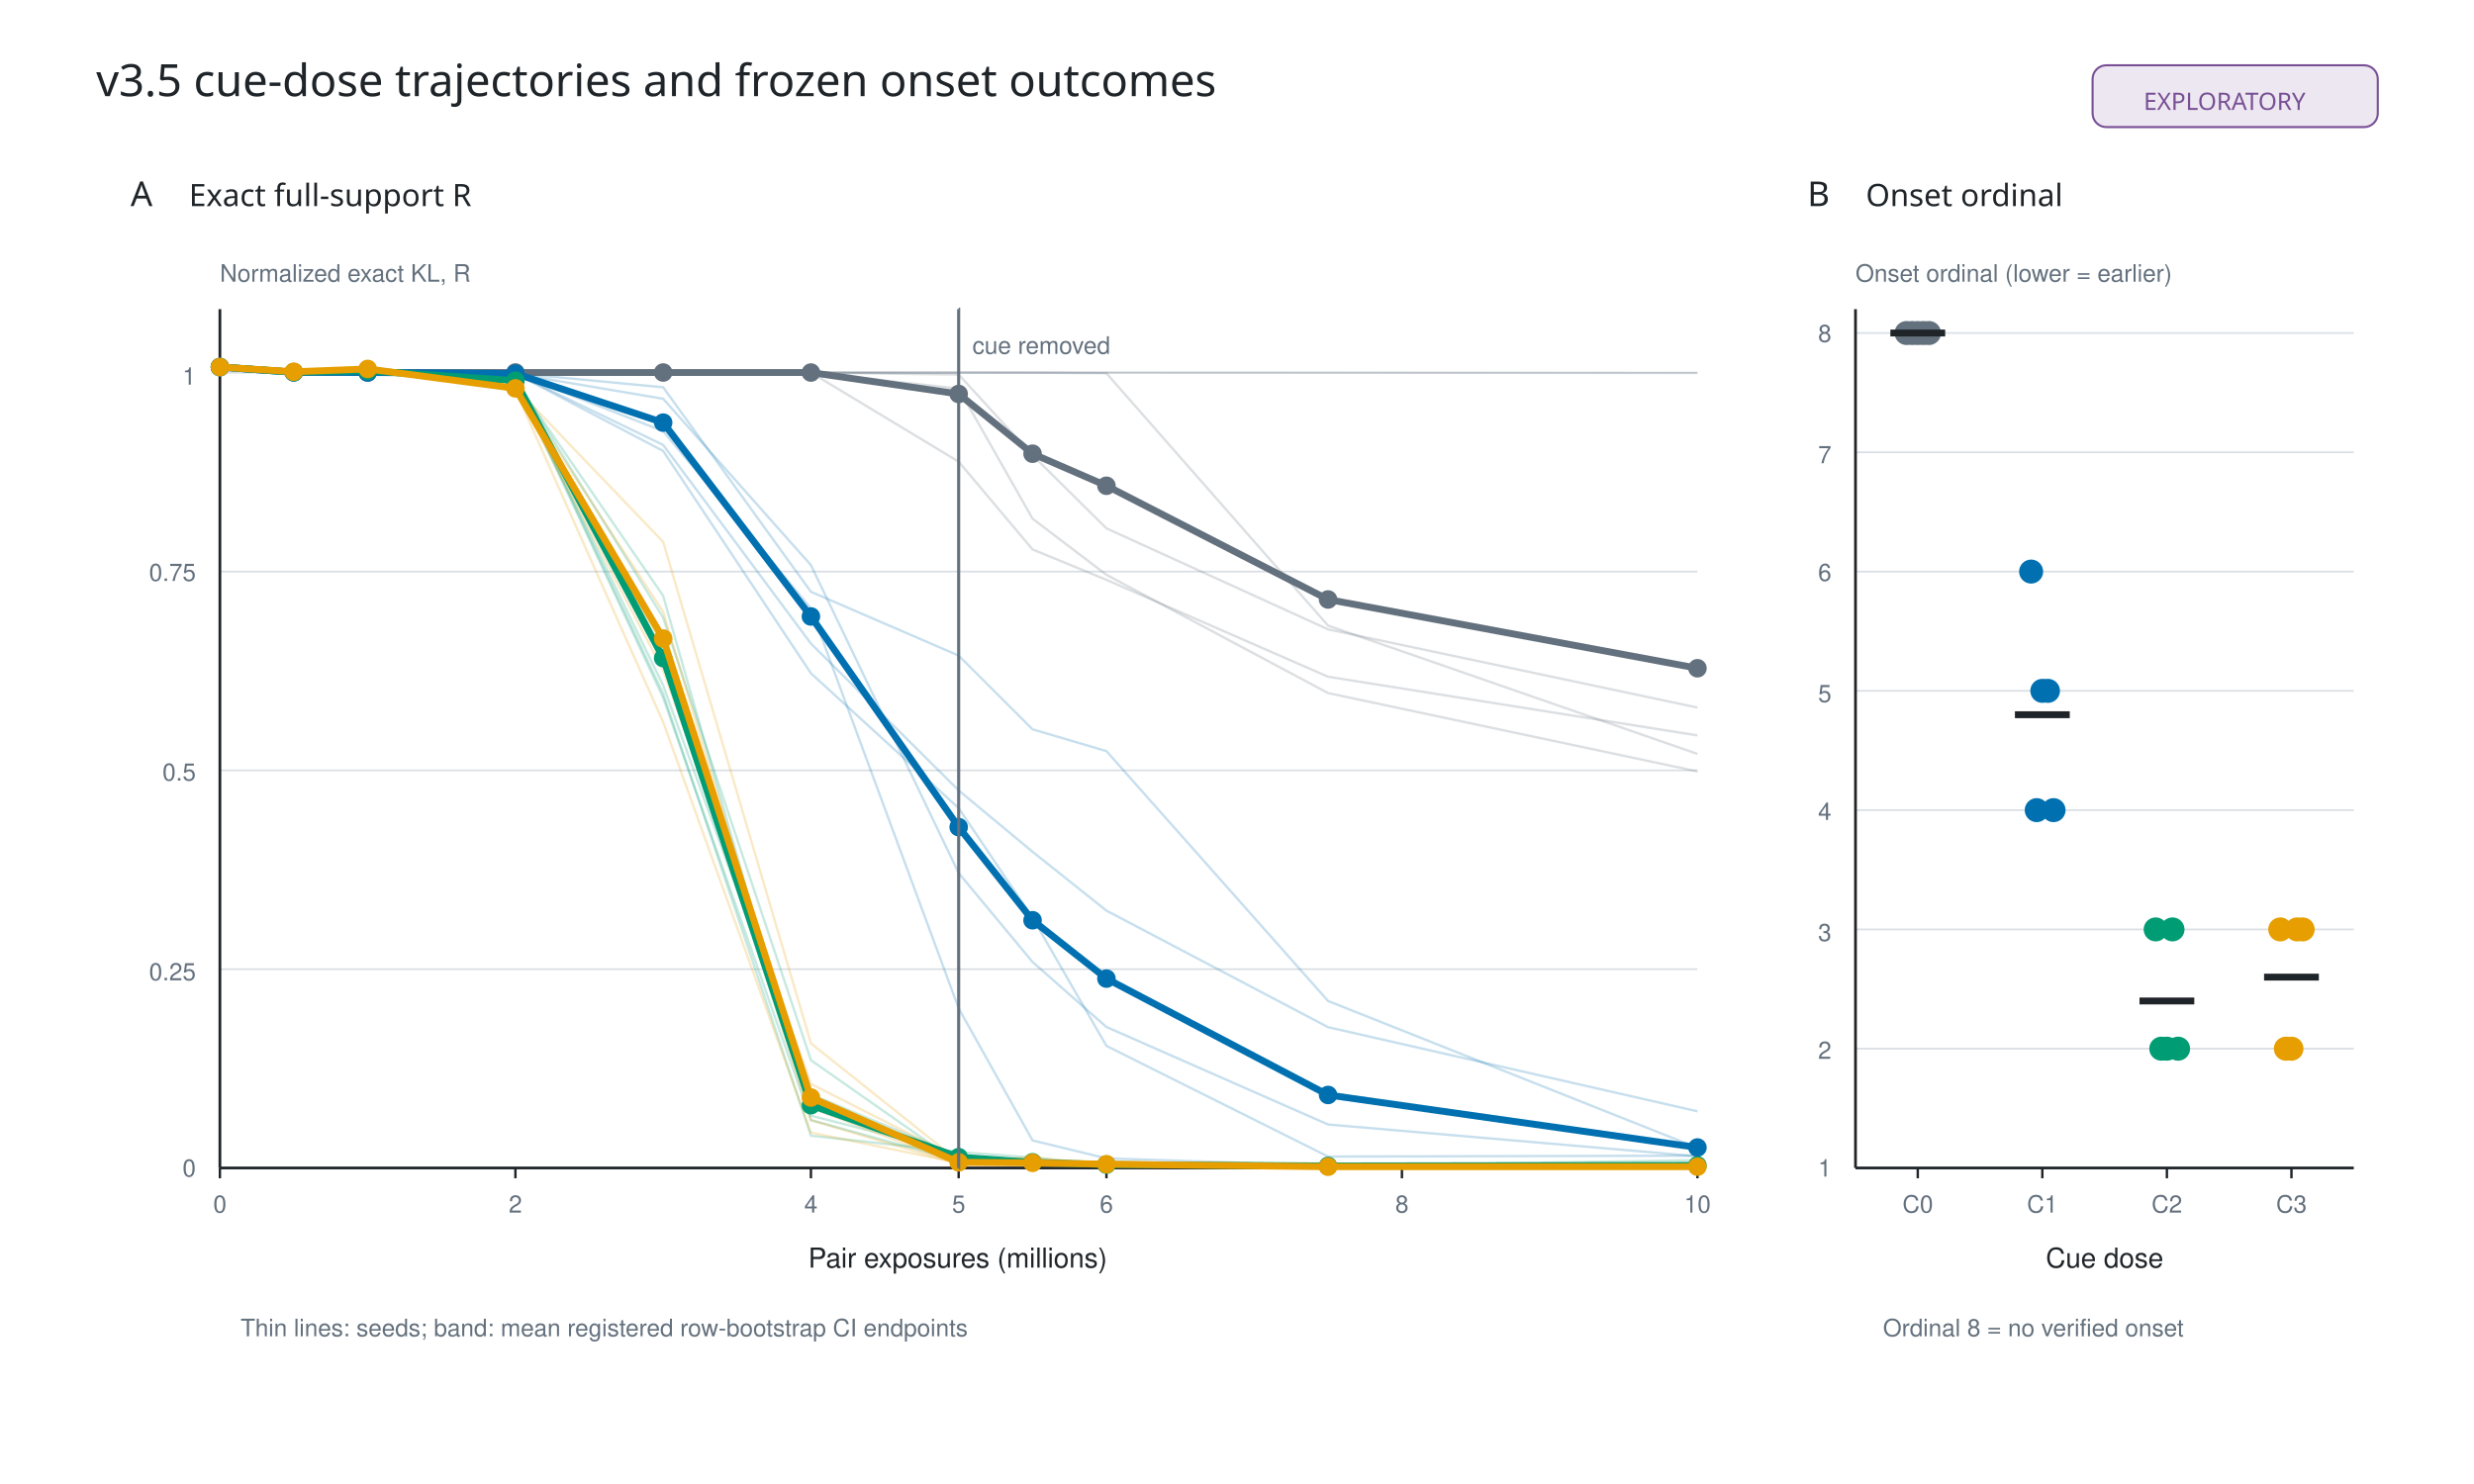
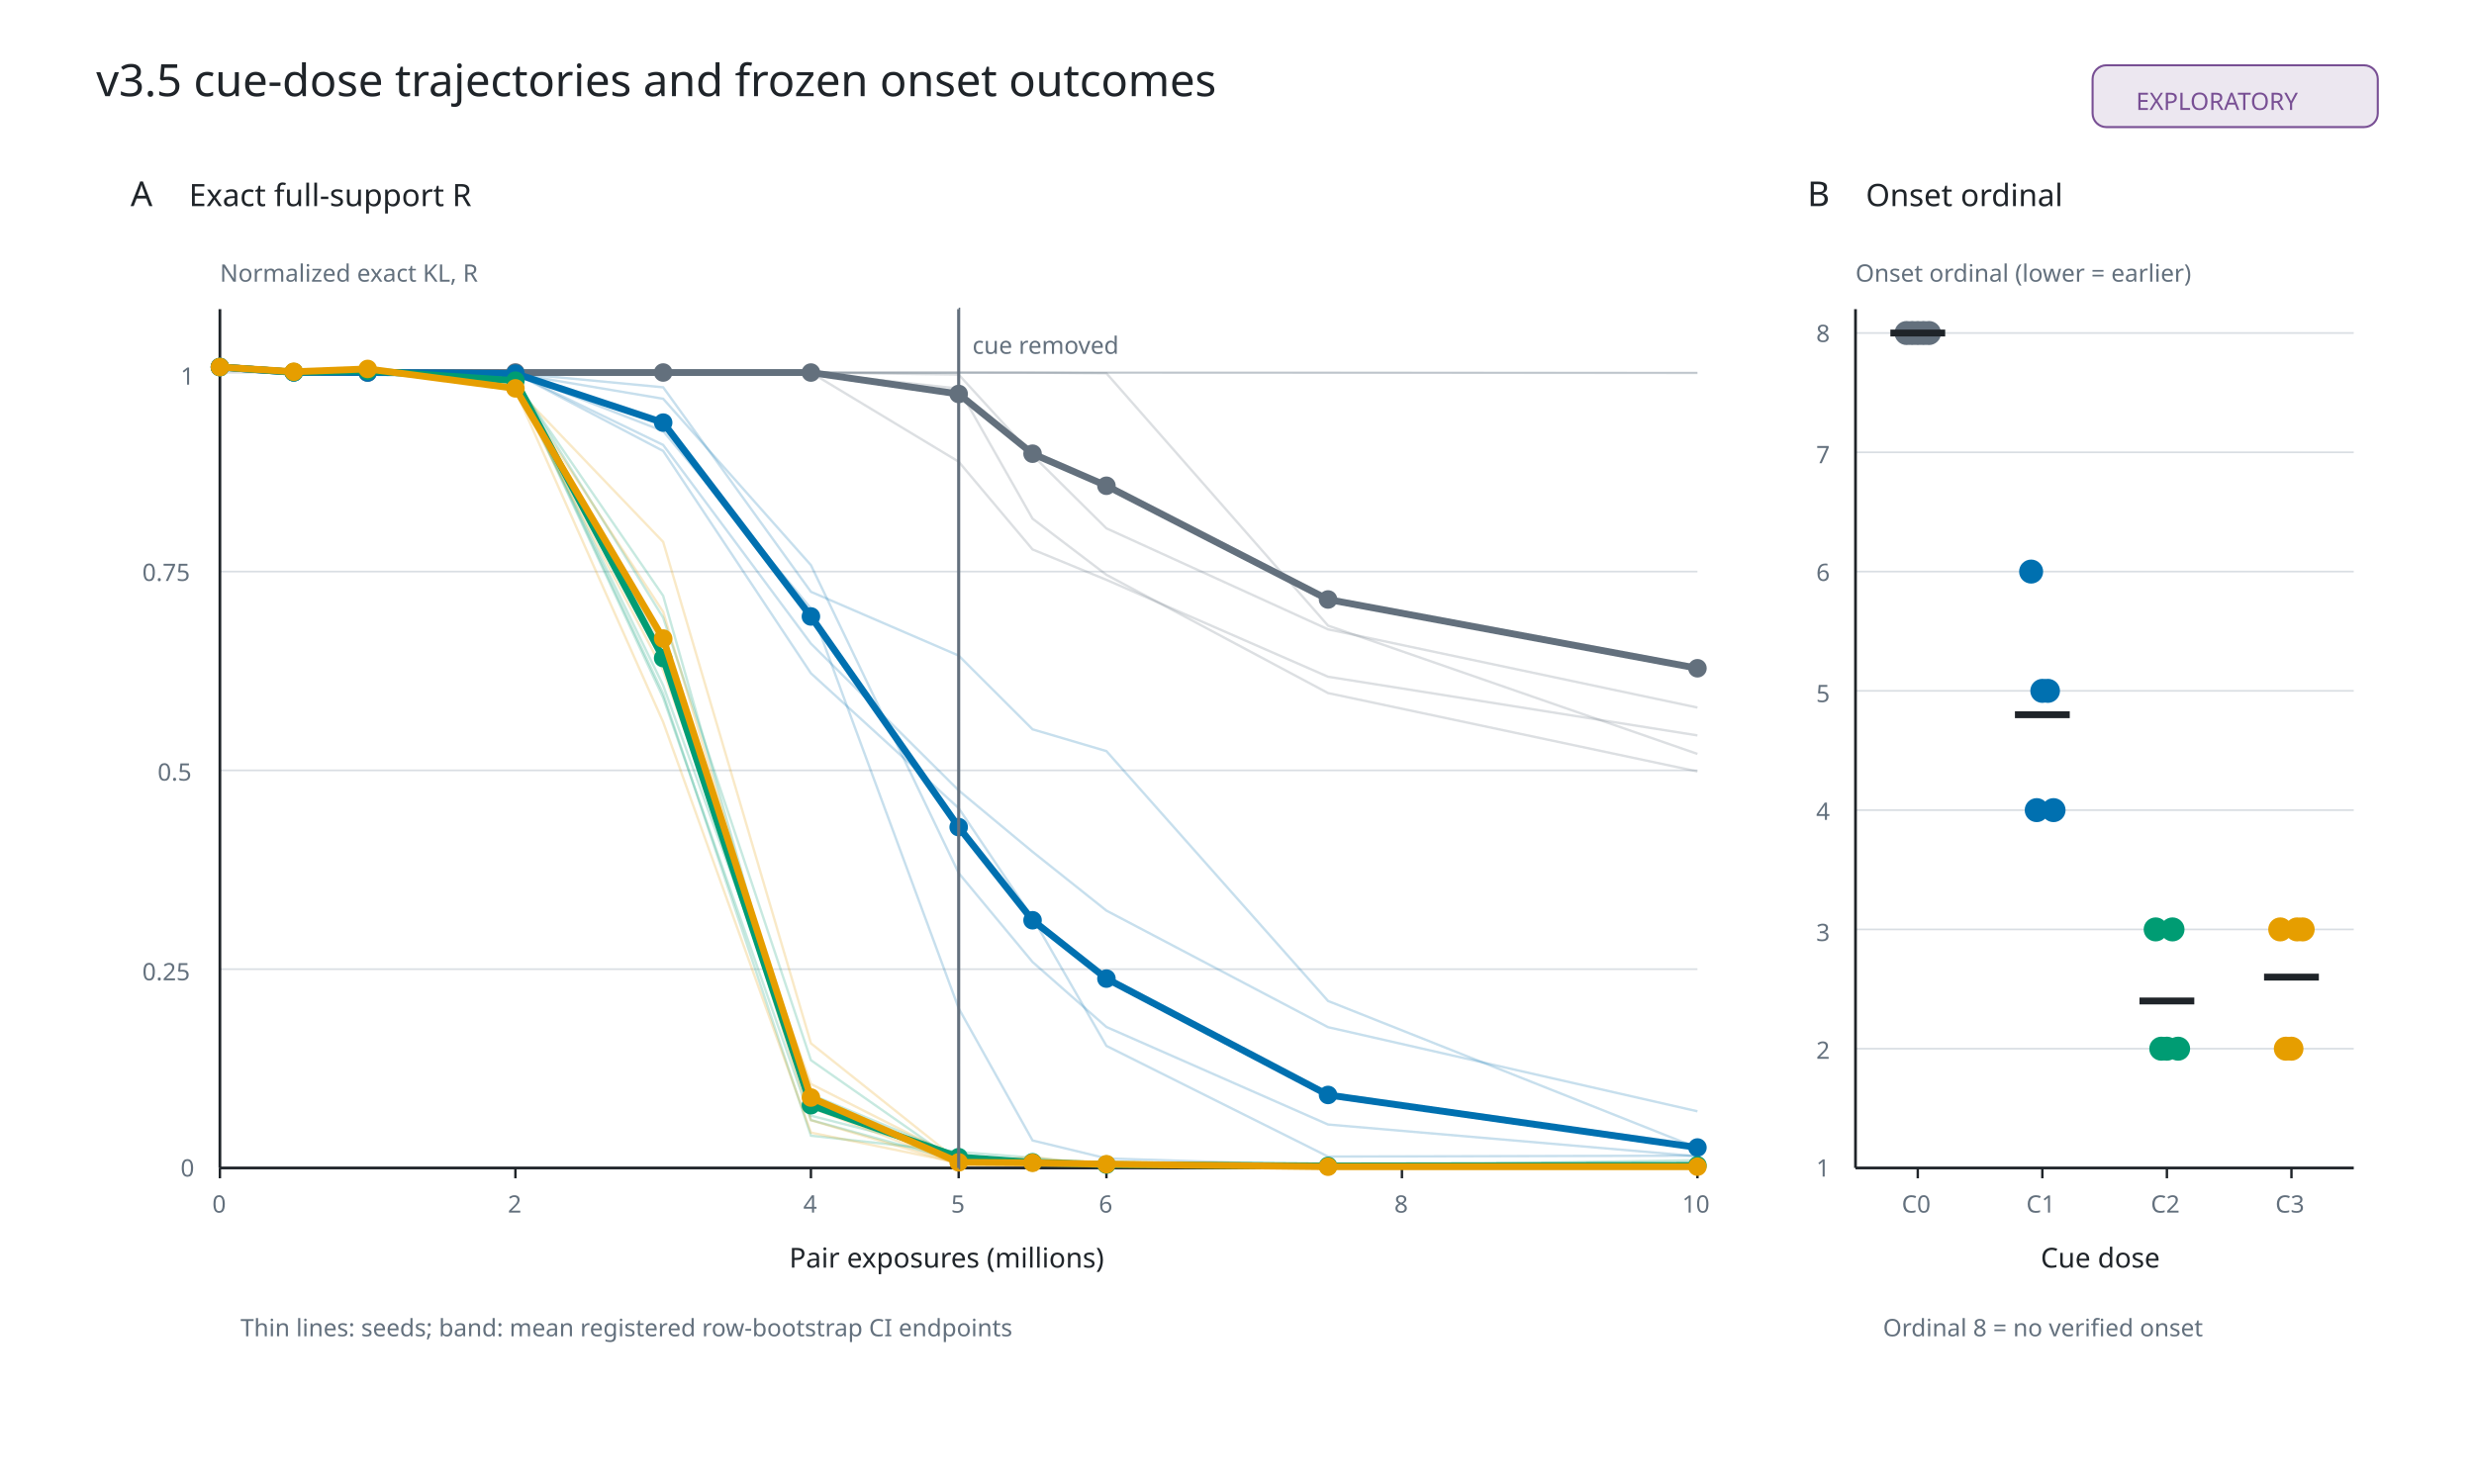
<svg xmlns="http://www.w3.org/2000/svg" width="720" height="432" preserveAspectRatio="xMinYMin meet" viewBox="0 0 720 432" version="1.0" fill-rule="evenodd">
  <clipPath id="clip">
    <rect x="0" y="0" width="720" height="432" />
  </clipPath>
  <g id="group" transform="scale(1,-1) translate(0,-432)" style="clip-path: url(#clip)">
    <g transform="">
-       <text x="28" y="404" style="font-family: Helvetica-Bold; font-size: 13px;fill: rgb(12%,14%,16%); stroke:none;" transform="translate(0,808) scale(1,-1)">v3.5 cue-dose trajectories and frozen onset outcomes</text>
+       <text x="28" y="404" style="font-family: KeplerVera-Bold; font-size: 13px;fill: rgb(12%,14%,16%); stroke:none;" transform="translate(0,808) scale(1,-1)">v3.5 cue-dose trajectories and frozen onset outcomes</text>
      <rect x="609" y="395" width="83" height="18" rx="4" ry="4" style="stroke: rgb(47%,31%,58%); stroke-linecap: butt; stroke-width: 0.6; fill: rgb(47%,31%,58%); fill-rule: evenodd; fill-opacity: 0.14;" />
-       <text x="623.858" y="400" style="font-family: Helvetica-Bold; font-size: 7px;fill: rgb(47%,31%,58%); stroke:none;" transform="translate(0,800) scale(1,-1)">EXPLORATORY</text>
-       <text x="38" y="372" style="font-family: Helvetica-Bold; font-size: 10px;fill: rgb(12%,14%,16%); stroke:none;" transform="translate(0,744) scale(1,-1)">A</text>
-       <text x="55" y="372" style="font-family: Helvetica-Bold; font-size: 9px;fill: rgb(12%,14%,16%); stroke:none;" transform="translate(0,744) scale(1,-1)">Exact full-support R</text>
+       <text x="621.644" y="400" style="font-family: KeplerVera-Bold; font-size: 7px;fill: rgb(47%,31%,58%); stroke:none;" transform="translate(0,800) scale(1,-1)">EXPLORATORY</text>
+       <text x="38" y="372" style="font-family: KeplerVera-Bold; font-size: 10px;fill: rgb(12%,14%,16%); stroke:none;" transform="translate(0,744) scale(1,-1)">A</text>
+       <text x="55" y="372" style="font-family: KeplerVera-Bold; font-size: 9px;fill: rgb(12%,14%,16%); stroke:none;" transform="translate(0,744) scale(1,-1)">Exact full-support R</text>
      <path d="M 64,92 L 494,92 Z" style="stroke: rgb(85%,87%,89%); stroke-linecap: butt; stroke-width: 0.5;" />
-       <text x="53.108" y="89.5" style="font-family: Helvetica; font-size: 7px;fill: rgb(39%,44%,49%); stroke:none;" transform="translate(0,179) scale(1,-1)">0</text>
+       <text x="52.546" y="89.5" style="font-family: KeplerVera; font-size: 7px;fill: rgb(39%,44%,49%); stroke:none;" transform="translate(0,179) scale(1,-1)">0</text>
      <path d="M 64,149.87 L 494,149.87 Z" style="stroke: rgb(85%,87%,89%); stroke-linecap: butt; stroke-width: 0.5;" />
-       <text x="43.378" y="147.37" style="font-family: Helvetica; font-size: 7px;fill: rgb(39%,44%,49%); stroke:none;" transform="translate(0,294) scale(1,-1)">0.25</text>
+       <text x="41.414" y="147.37" style="font-family: KeplerVera; font-size: 7px;fill: rgb(39%,44%,49%); stroke:none;" transform="translate(0,294) scale(1,-1)">0.25</text>
      <path d="M 64,207.741 L 494,207.741 Z" style="stroke: rgb(85%,87%,89%); stroke-linecap: butt; stroke-width: 0.5;" />
-       <text x="47.27" y="205.241" style="font-family: Helvetica; font-size: 7px;fill: rgb(39%,44%,49%); stroke:none;" transform="translate(0,410) scale(1,-1)">0.5</text>
+       <text x="45.868" y="205.241" style="font-family: KeplerVera; font-size: 7px;fill: rgb(39%,44%,49%); stroke:none;" transform="translate(0,410) scale(1,-1)">0.5</text>
      <path d="M 64,265.611 L 494,265.611 Z" style="stroke: rgb(85%,87%,89%); stroke-linecap: butt; stroke-width: 0.5;" />
-       <text x="43.378" y="263.111" style="font-family: Helvetica; font-size: 7px;fill: rgb(39%,44%,49%); stroke:none;" transform="translate(0,526) scale(1,-1)">0.75</text>
+       <text x="41.414" y="263.111" style="font-family: KeplerVera; font-size: 7px;fill: rgb(39%,44%,49%); stroke:none;" transform="translate(0,526) scale(1,-1)">0.75</text>
      <path d="M 64,323.481 L 494,323.481 Z" style="stroke: rgb(85%,87%,89%); stroke-linecap: butt; stroke-width: 0.5;" />
-       <text x="53.108" y="320.981" style="font-family: Helvetica; font-size: 7px;fill: rgb(39%,44%,49%); stroke:none;" transform="translate(0,641) scale(1,-1)">1</text>
+       <text x="52.546" y="320.981" style="font-family: KeplerVera; font-size: 7px;fill: rgb(39%,44%,49%); stroke:none;" transform="translate(0,641) scale(1,-1)">1</text>
      <path d="M 64,92 L 64,89 Z" style="stroke: rgb(12%,14%,16%); stroke-linecap: butt; stroke-width: 0.7;" />
-       <text x="62.054" y="79" style="font-family: Helvetica; font-size: 7px;fill: rgb(39%,44%,49%); stroke:none;" transform="translate(0,158) scale(1,-1)">0</text>
+       <text x="61.773" y="79" style="font-family: KeplerVera; font-size: 7px;fill: rgb(39%,44%,49%); stroke:none;" transform="translate(0,158) scale(1,-1)">0</text>
      <path d="M 150,92 L 150,89 Z" style="stroke: rgb(12%,14%,16%); stroke-linecap: butt; stroke-width: 0.7;" />
-       <text x="148.054" y="79" style="font-family: Helvetica; font-size: 7px;fill: rgb(39%,44%,49%); stroke:none;" transform="translate(0,158) scale(1,-1)">2</text>
+       <text x="147.773" y="79" style="font-family: KeplerVera; font-size: 7px;fill: rgb(39%,44%,49%); stroke:none;" transform="translate(0,158) scale(1,-1)">2</text>
      <path d="M 236,92 L 236,89 Z" style="stroke: rgb(12%,14%,16%); stroke-linecap: butt; stroke-width: 0.7;" />
-       <text x="234.054" y="79" style="font-family: Helvetica; font-size: 7px;fill: rgb(39%,44%,49%); stroke:none;" transform="translate(0,158) scale(1,-1)">4</text>
+       <text x="233.773" y="79" style="font-family: KeplerVera; font-size: 7px;fill: rgb(39%,44%,49%); stroke:none;" transform="translate(0,158) scale(1,-1)">4</text>
      <path d="M 279,92 L 279,89 Z" style="stroke: rgb(12%,14%,16%); stroke-linecap: butt; stroke-width: 0.7;" />
-       <text x="277.054" y="79" style="font-family: Helvetica; font-size: 7px;fill: rgb(39%,44%,49%); stroke:none;" transform="translate(0,158) scale(1,-1)">5</text>
+       <text x="276.773" y="79" style="font-family: KeplerVera; font-size: 7px;fill: rgb(39%,44%,49%); stroke:none;" transform="translate(0,158) scale(1,-1)">5</text>
      <path d="M 322,92 L 322,89 Z" style="stroke: rgb(12%,14%,16%); stroke-linecap: butt; stroke-width: 0.7;" />
-       <text x="320.054" y="79" style="font-family: Helvetica; font-size: 7px;fill: rgb(39%,44%,49%); stroke:none;" transform="translate(0,158) scale(1,-1)">6</text>
+       <text x="319.773" y="79" style="font-family: KeplerVera; font-size: 7px;fill: rgb(39%,44%,49%); stroke:none;" transform="translate(0,158) scale(1,-1)">6</text>
      <path d="M 408,92 L 408,89 Z" style="stroke: rgb(12%,14%,16%); stroke-linecap: butt; stroke-width: 0.7;" />
-       <text x="406.054" y="79" style="font-family: Helvetica; font-size: 7px;fill: rgb(39%,44%,49%); stroke:none;" transform="translate(0,158) scale(1,-1)">8</text>
+       <text x="405.773" y="79" style="font-family: KeplerVera; font-size: 7px;fill: rgb(39%,44%,49%); stroke:none;" transform="translate(0,158) scale(1,-1)">8</text>
      <path d="M 494,92 L 494,89 Z" style="stroke: rgb(12%,14%,16%); stroke-linecap: butt; stroke-width: 0.7;" />
-       <text x="490.108" y="79" style="font-family: Helvetica; font-size: 7px;fill: rgb(39%,44%,49%); stroke:none;" transform="translate(0,158) scale(1,-1)">10</text>
+       <text x="489.546" y="79" style="font-family: KeplerVera; font-size: 7px;fill: rgb(39%,44%,49%); stroke:none;" transform="translate(0,158) scale(1,-1)">10</text>
      <path d="M 64,92 L 494,92 Z" style="stroke: rgb(12%,14%,16%); stroke-linecap: butt; stroke-width: 0.8;" />
      <path d="M 64,92 L 64,342 Z" style="stroke: rgb(12%,14%,16%); stroke-linecap: butt; stroke-width: 0.8;" />
-       <text x="235.216" y="63" style="font-family: Helvetica; font-size: 8px;fill: rgb(12%,14%,16%); stroke:none;" transform="translate(0,126) scale(1,-1)">Pair exposures (millions)</text>
-       <text x="64" y="350" style="font-family: Helvetica; font-size: 7px;fill: rgb(39%,44%,49%); stroke:none;" transform="translate(0,700) scale(1,-1)">Normalized exact KL, R</text>
+       <text x="229.686" y="63" style="font-family: KeplerVera; font-size: 8px;fill: rgb(12%,14%,16%); stroke:none;" transform="translate(0,126) scale(1,-1)">Pair exposures (millions)</text>
+       <text x="64" y="350" style="font-family: KeplerVera; font-size: 7px;fill: rgb(39%,44%,49%); stroke:none;" transform="translate(0,700) scale(1,-1)">Normalized exact KL, R</text>
      <path d="M 64 325.041 L 85.5 323.629 L 107 323.538 L 150 323.564 L 193 323.57 L 236 323.53 L 279 318.883 L 300.5 281.011 L 322 264.672 L 386.5 230.243 L 494 207.429 " style="stroke: rgb(39%,44%,49%); stroke-linecap: butt; stroke-width: 0.7; fill: none; fill-rule: evenodd; stroke-opacity: 0.22;" />
      <path d="M 64 325.072 L 85.5 323.606 L 107 323.556 L 150 323.566 L 193 323.548 L 236 323.555 L 279 322.958 L 300.5 299.481 L 322 278.194 L 386.5 248.791 L 494 226.023 " style="stroke: rgb(39%,44%,49%); stroke-linecap: butt; stroke-width: 0.7; fill: none; fill-rule: evenodd; stroke-opacity: 0.22;" />
      <path d="M 64 325.362 L 85.5 323.624 L 107 323.564 L 150 323.564 L 193 323.567 L 236 323.536 L 279 297.595 L 300.5 272.058 L 322 263.203 L 386.5 234.997 L 494 217.917 " style="stroke: rgb(39%,44%,49%); stroke-linecap: butt; stroke-width: 0.7; fill: none; fill-rule: evenodd; stroke-opacity: 0.22;" />
      <path d="M 64 325.179 L 85.5 323.622 L 107 323.554 L 150 323.563 L 193 323.561 L 236 323.564 L 279 323.56 L 300.5 323.542 L 322 323.561 L 386.5 323.529 L 494 323.43 " style="stroke: rgb(39%,44%,49%); stroke-linecap: butt; stroke-width: 0.7; fill: none; fill-rule: evenodd; stroke-opacity: 0.22;" />
      <path d="M 64 325.09 L 85.5 323.609 L 107 323.567 L 150 323.565 L 193 323.55 L 236 323.562 L 279 323.556 L 300.5 323.532 L 322 323.337 L 386.5 249.881 L 494 212.529 " style="stroke: rgb(39%,44%,49%); stroke-linecap: butt; stroke-width: 0.7; fill: none; fill-rule: evenodd; stroke-opacity: 0.22;" />
      <path d="M 64 325.041 L 85.5 323.623 L 107 323.579 L 150 323.333 L 193 319.253 L 236 259.729 L 279 241.153 L 300.5 219.691 L 322 213.343 L 386.5 140.609 L 494 97.856 " style="stroke: rgb(0%,44%,69%); stroke-linecap: butt; stroke-width: 0.7; fill: none; fill-rule: evenodd; stroke-opacity: 0.22;" />
      <path d="M 64 325.072 L 85.5 323.625 L 107 323.579 L 150 323.226 L 193 306.507 L 236 254.851 L 279 138.463 L 300.5 100.003 L 322 94.794 L 386.5 92.702 L 494 92.448 " style="stroke: rgb(0%,44%,69%); stroke-linecap: butt; stroke-width: 0.7; fill: none; fill-rule: evenodd; stroke-opacity: 0.22;" />
      <path d="M 64 325.362 L 85.5 323.633 L 107 323.559 L 150 323.247 L 193 302.472 L 236 244.649 L 279 201.909 L 300.5 184.042 L 322 166.915 L 386.5 132.983 L 494 108.493 " style="stroke: rgb(0%,44%,69%); stroke-linecap: butt; stroke-width: 0.7; fill: none; fill-rule: evenodd; stroke-opacity: 0.22;" />
      <path d="M 64 325.179 L 85.5 323.638 L 107 323.594 L 150 323.275 L 193 300.723 L 236 236.005 L 279 196.742 L 300.5 164.849 L 322 127.537 L 386.5 95.318 L 494 95.573 " style="stroke: rgb(0%,44%,69%); stroke-linecap: butt; stroke-width: 0.7; fill: none; fill-rule: evenodd; stroke-opacity: 0.22;" />
      <path d="M 64 325.09 L 85.5 323.625 L 107 323.554 L 150 323.178 L 193 315.913 L 236 267.488 L 279 177.848 L 300.5 151.958 L 322 133.039 L 386.5 104.65 L 494 95.399 " style="stroke: rgb(0%,44%,69%); stroke-linecap: butt; stroke-width: 0.7; fill: none; fill-rule: evenodd; stroke-opacity: 0.22;" />
      <path d="M 64 325.041 L 85.5 323.654 L 107 323.987 L 150 321.666 L 193 252.192 L 236 123.371 L 279 93.26 L 300.5 93.327 L 322 92.814 L 386.5 92.363 L 494 92.65 " style="stroke: rgb(0%,61%,45%); stroke-linecap: butt; stroke-width: 0.7; fill: none; fill-rule: evenodd; stroke-opacity: 0.22;" />
      <path d="M 64 325.072 L 85.5 323.644 L 107 324.147 L 150 321.179 L 193 230.068 L 236 101.395 L 279 96.658 L 300.5 94.997 L 322 92.891 L 386.5 92.413 L 494 92.267 " style="stroke: rgb(0%,61%,45%); stroke-linecap: butt; stroke-width: 0.7; fill: none; fill-rule: evenodd; stroke-opacity: 0.22;" />
      <path d="M 64 325.362 L 85.5 323.671 L 107 324.072 L 150 320.923 L 193 232.465 L 236 113.408 L 279 95.509 L 300.5 93.353 L 322 93.45 L 386.5 92.515 L 494 94.274 " style="stroke: rgb(0%,61%,45%); stroke-linecap: butt; stroke-width: 0.7; fill: none; fill-rule: evenodd; stroke-opacity: 0.22;" />
      <path d="M 64 325.179 L 85.5 323.677 L 107 324.095 L 150 321.143 L 193 258.545 L 236 107.223 L 279 96.249 L 300.5 92.65 L 322 92.487 L 386.5 93.172 L 494 92.282 " style="stroke: rgb(0%,61%,45%); stroke-linecap: butt; stroke-width: 0.7; fill: none; fill-rule: evenodd; stroke-opacity: 0.22;" />
      <path d="M 64 325.09 L 85.5 323.646 L 107 324.084 L 150 321.06 L 193 228.886 L 236 105.951 L 279 94.023 L 300.5 93.917 L 322 93.211 L 386.5 92.513 L 494 92.292 " style="stroke: rgb(0%,61%,45%); stroke-linecap: butt; stroke-width: 0.7; fill: none; fill-rule: evenodd; stroke-opacity: 0.22;" />
      <path d="M 64 325.041 L 85.5 323.786 L 107 324.654 L 150 319.638 L 193 253.89 L 236 109.574 L 279 93.001 L 300.5 93.352 L 322 92.766 L 386.5 92.343 L 494 92.469 " style="stroke: rgb(90%,62%,0%); stroke-linecap: butt; stroke-width: 0.7; fill: none; fill-rule: evenodd; stroke-opacity: 0.22;" />
      <path d="M 64 325.072 L 85.5 323.742 L 107 324.638 L 150 318.363 L 193 221.795 L 236 102.3 L 279 93.477 L 300.5 95.235 L 322 92.508 L 386.5 92.334 L 494 92.425 " style="stroke: rgb(90%,62%,0%); stroke-linecap: butt; stroke-width: 0.7; fill: none; fill-rule: evenodd; stroke-opacity: 0.22;" />
      <path d="M 64 325.362 L 85.5 323.862 L 107 324.497 L 150 318.634 L 193 236.847 L 236 116.452 L 279 94.697 L 300.5 93.346 L 322 93.852 L 386.5 92.372 L 494 92.424 " style="stroke: rgb(90%,62%,0%); stroke-linecap: butt; stroke-width: 0.7; fill: none; fill-rule: evenodd; stroke-opacity: 0.22;" />
      <path d="M 64 325.179 L 85.5 323.825 L 107 324.644 L 150 319.113 L 193 274.245 L 236 128.283 L 279 93.948 L 300.5 92.855 L 322 93.764 L 386.5 92.38 L 494 92.279 " style="stroke: rgb(90%,62%,0%); stroke-linecap: butt; stroke-width: 0.7; fill: none; fill-rule: evenodd; stroke-opacity: 0.22;" />
      <path d="M 64 325.09 L 85.5 323.717 L 107 324.574 L 150 318.994 L 193 243.816 L 236 105.898 L 279 93.103 L 300.5 92.708 L 322 92.552 L 386.5 92.399 L 494 92.277 " style="stroke: rgb(90%,62%,0%); stroke-linecap: butt; stroke-width: 0.7; fill: none; fill-rule: evenodd; stroke-opacity: 0.22;" />
      <polygon points="64 325.117, 85.5 323.61, 107 323.553, 150 323.563, 193 323.556, 236 323.545, 279 316.967, 300.5 299.411, 322 290.201, 386.5 257.058, 494 236.657, 494 238.329, 386.5 257.979, 322 291.044, 300.5 300.474, 279 317.66, 236 323.554, 193 323.562, 150 323.565, 107 323.559, 85.5 323.626, 64 325.181" style="stroke: none; stroke-linecap: butt; stroke-width: 1; fill: rgb(39%,44%,49%); fill-rule: evenodd; fill-opacity: 0.1;" />
      <path d="M 64 325.149 L 85.5 323.618 L 107 323.556 L 150 323.564 L 193 323.559 L 236 323.55 L 279 317.31 L 300.5 299.925 L 322 290.593 L 386.5 257.488 L 494 237.466 " style="stroke: rgb(39%,44%,49%); stroke-linecap: butt; stroke-width: 2.0; fill: none; fill-rule: evenodd;" />
      <circle cx="64.0" cy="325.149" r="2.2" style="stroke: rgb(39%,44%,49%); stroke-linecap: butt; stroke-width: 1; fill: rgb(39%,44%,49%); fill-rule: evenodd;" />
      <circle cx="85.5" cy="323.618" r="2.2" style="stroke: rgb(39%,44%,49%); stroke-linecap: butt; stroke-width: 1; fill: rgb(39%,44%,49%); fill-rule: evenodd;" />
      <circle cx="107.0" cy="323.556" r="2.2" style="stroke: rgb(39%,44%,49%); stroke-linecap: butt; stroke-width: 1; fill: rgb(39%,44%,49%); fill-rule: evenodd;" />
      <circle cx="150.0" cy="323.564" r="2.2" style="stroke: rgb(39%,44%,49%); stroke-linecap: butt; stroke-width: 1; fill: rgb(39%,44%,49%); fill-rule: evenodd;" />
      <circle cx="193.0" cy="323.559" r="2.2" style="stroke: rgb(39%,44%,49%); stroke-linecap: butt; stroke-width: 1; fill: rgb(39%,44%,49%); fill-rule: evenodd;" />
      <circle cx="236.0" cy="323.55" r="2.2" style="stroke: rgb(39%,44%,49%); stroke-linecap: butt; stroke-width: 1; fill: rgb(39%,44%,49%); fill-rule: evenodd;" />
      <circle cx="279.0" cy="317.31" r="2.2" style="stroke: rgb(39%,44%,49%); stroke-linecap: butt; stroke-width: 1; fill: rgb(39%,44%,49%); fill-rule: evenodd;" />
      <circle cx="300.5" cy="299.925" r="2.2" style="stroke: rgb(39%,44%,49%); stroke-linecap: butt; stroke-width: 1; fill: rgb(39%,44%,49%); fill-rule: evenodd;" />
      <circle cx="322.0" cy="290.593" r="2.2" style="stroke: rgb(39%,44%,49%); stroke-linecap: butt; stroke-width: 1; fill: rgb(39%,44%,49%); fill-rule: evenodd;" />
      <circle cx="386.5" cy="257.488" r="2.2" style="stroke: rgb(39%,44%,49%); stroke-linecap: butt; stroke-width: 1; fill: rgb(39%,44%,49%); fill-rule: evenodd;" />
      <circle cx="494.0" cy="237.466" r="2.2" style="stroke: rgb(39%,44%,49%); stroke-linecap: butt; stroke-width: 1; fill: rgb(39%,44%,49%); fill-rule: evenodd;" />
      <polygon points="64 325.117, 85.5 323.62, 107 323.568, 150 323.16, 193 308.202, 236 251.648, 279 190.501, 300.5 163.578, 322 146.598, 386.5 112.851, 494 97.677, 494 98.281, 386.5 113.697, 322 147.67, 300.5 164.696, 279 192.016, 236 253.533, 193 309.775, 150 323.338, 107 323.578, 85.5 323.637, 64 325.181" style="stroke: none; stroke-linecap: butt; stroke-width: 1; fill: rgb(0%,44%,69%); fill-rule: evenodd; fill-opacity: 0.1;" />
      <path d="M 64 325.149 L 85.5 323.629 L 107 323.573 L 150 323.252 L 193 308.973 L 236 252.544 L 279 191.223 L 300.5 164.109 L 322 147.126 L 386.5 113.252 L 494 97.954 " style="stroke: rgb(0%,44%,69%); stroke-linecap: butt; stroke-width: 2.0; fill: none; fill-rule: evenodd;" />
      <circle cx="64.0" cy="325.149" r="2.2" style="stroke: rgb(0%,44%,69%); stroke-linecap: butt; stroke-width: 1; fill: rgb(0%,44%,69%); fill-rule: evenodd;" />
      <circle cx="85.5" cy="323.629" r="2.2" style="stroke: rgb(0%,44%,69%); stroke-linecap: butt; stroke-width: 1; fill: rgb(0%,44%,69%); fill-rule: evenodd;" />
      <circle cx="107.0" cy="323.573" r="2.2" style="stroke: rgb(0%,44%,69%); stroke-linecap: butt; stroke-width: 1; fill: rgb(0%,44%,69%); fill-rule: evenodd;" />
      <circle cx="150.0" cy="323.252" r="2.2" style="stroke: rgb(0%,44%,69%); stroke-linecap: butt; stroke-width: 1; fill: rgb(0%,44%,69%); fill-rule: evenodd;" />
      <circle cx="193.0" cy="308.973" r="2.2" style="stroke: rgb(0%,44%,69%); stroke-linecap: butt; stroke-width: 1; fill: rgb(0%,44%,69%); fill-rule: evenodd;" />
      <circle cx="236.0" cy="252.544" r="2.2" style="stroke: rgb(0%,44%,69%); stroke-linecap: butt; stroke-width: 1; fill: rgb(0%,44%,69%); fill-rule: evenodd;" />
      <circle cx="279.0" cy="191.223" r="2.2" style="stroke: rgb(0%,44%,69%); stroke-linecap: butt; stroke-width: 1; fill: rgb(0%,44%,69%); fill-rule: evenodd;" />
      <circle cx="300.5" cy="164.109" r="2.2" style="stroke: rgb(0%,44%,69%); stroke-linecap: butt; stroke-width: 1; fill: rgb(0%,44%,69%); fill-rule: evenodd;" />
      <circle cx="322.0" cy="147.126" r="2.2" style="stroke: rgb(0%,44%,69%); stroke-linecap: butt; stroke-width: 1; fill: rgb(0%,44%,69%); fill-rule: evenodd;" />
      <circle cx="386.5" cy="113.252" r="2.2" style="stroke: rgb(0%,44%,69%); stroke-linecap: butt; stroke-width: 1; fill: rgb(0%,44%,69%); fill-rule: evenodd;" />
      <circle cx="494.0" cy="97.954" r="2.2" style="stroke: rgb(0%,44%,69%); stroke-linecap: butt; stroke-width: 1; fill: rgb(0%,44%,69%); fill-rule: evenodd;" />
      <polygon points="64 325.117, 85.5 323.647, 107 324.045, 150 321.046, 193 240.253, 236 110.171, 279 94.968, 300.5 93.595, 322 92.951, 386.5 92.58, 494 92.692, 494 92.82, 386.5 92.613, 322 92.991, 300.5 93.709, 279 95.324, 236 110.368, 193 240.616, 150 321.342, 107 324.111, 85.5 323.669, 64 325.181" style="stroke: none; stroke-linecap: butt; stroke-width: 1; fill: rgb(0%,61%,45%); fill-rule: evenodd; fill-opacity: 0.1;" />
      <path d="M 64 325.149 L 85.5 323.658 L 107 324.077 L 150 321.194 L 193 240.431 L 236 110.269 L 279 95.14 L 300.5 93.649 L 322 92.971 L 386.5 92.595 L 494 92.753 " style="stroke: rgb(0%,61%,45%); stroke-linecap: butt; stroke-width: 2.0; fill: none; fill-rule: evenodd;" />
      <circle cx="64.0" cy="325.149" r="2.2" style="stroke: rgb(0%,61%,45%); stroke-linecap: butt; stroke-width: 1; fill: rgb(0%,61%,45%); fill-rule: evenodd;" />
      <circle cx="85.5" cy="323.658" r="2.2" style="stroke: rgb(0%,61%,45%); stroke-linecap: butt; stroke-width: 1; fill: rgb(0%,61%,45%); fill-rule: evenodd;" />
      <circle cx="107.0" cy="324.077" r="2.2" style="stroke: rgb(0%,61%,45%); stroke-linecap: butt; stroke-width: 1; fill: rgb(0%,61%,45%); fill-rule: evenodd;" />
      <circle cx="150.0" cy="321.194" r="2.2" style="stroke: rgb(0%,61%,45%); stroke-linecap: butt; stroke-width: 1; fill: rgb(0%,61%,45%); fill-rule: evenodd;" />
      <circle cx="193.0" cy="240.431" r="2.2" style="stroke: rgb(0%,61%,45%); stroke-linecap: butt; stroke-width: 1; fill: rgb(0%,61%,45%); fill-rule: evenodd;" />
      <circle cx="236.0" cy="110.269" r="2.2" style="stroke: rgb(0%,61%,45%); stroke-linecap: butt; stroke-width: 1; fill: rgb(0%,61%,45%); fill-rule: evenodd;" />
      <circle cx="279.0" cy="95.14" r="2.2" style="stroke: rgb(0%,61%,45%); stroke-linecap: butt; stroke-width: 1; fill: rgb(0%,61%,45%); fill-rule: evenodd;" />
      <circle cx="300.5" cy="93.649" r="2.2" style="stroke: rgb(0%,61%,45%); stroke-linecap: butt; stroke-width: 1; fill: rgb(0%,61%,45%); fill-rule: evenodd;" />
      <circle cx="322.0" cy="92.971" r="2.2" style="stroke: rgb(0%,61%,45%); stroke-linecap: butt; stroke-width: 1; fill: rgb(0%,61%,45%); fill-rule: evenodd;" />
      <circle cx="386.5" cy="92.595" r="2.2" style="stroke: rgb(0%,61%,45%); stroke-linecap: butt; stroke-width: 1; fill: rgb(0%,61%,45%); fill-rule: evenodd;" />
      <circle cx="494.0" cy="92.753" r="2.2" style="stroke: rgb(0%,61%,45%); stroke-linecap: butt; stroke-width: 1; fill: rgb(0%,61%,45%); fill-rule: evenodd;" />
      <polygon points="64 325.117, 85.5 323.769, 107 324.544, 150 318.786, 193 245.865, 236 112.412, 279 93.617, 300.5 93.45, 322 93.062, 386.5 92.365, 494 92.372, 494 92.378, 386.5 92.366, 322 93.115, 300.5 93.549, 279 93.675, 236 112.593, 193 246.381, 150 319.109, 107 324.658, 85.5 323.805, 64 325.181" style="stroke: none; stroke-linecap: butt; stroke-width: 1; fill: rgb(90%,62%,0%); fill-rule: evenodd; fill-opacity: 0.1;" />
      <path d="M 64 325.149 L 85.5 323.786 L 107 324.601 L 150 318.948 L 193 246.119 L 236 112.501 L 279 93.645 L 300.5 93.499 L 322 93.088 L 386.5 92.366 L 494 92.375 " style="stroke: rgb(90%,62%,0%); stroke-linecap: butt; stroke-width: 2.0; fill: none; fill-rule: evenodd;" />
      <circle cx="64.0" cy="325.149" r="2.2" style="stroke: rgb(90%,62%,0%); stroke-linecap: butt; stroke-width: 1; fill: rgb(90%,62%,0%); fill-rule: evenodd;" />
      <circle cx="85.5" cy="323.786" r="2.2" style="stroke: rgb(90%,62%,0%); stroke-linecap: butt; stroke-width: 1; fill: rgb(90%,62%,0%); fill-rule: evenodd;" />
      <circle cx="107.0" cy="324.601" r="2.2" style="stroke: rgb(90%,62%,0%); stroke-linecap: butt; stroke-width: 1; fill: rgb(90%,62%,0%); fill-rule: evenodd;" />
      <circle cx="150.0" cy="318.948" r="2.2" style="stroke: rgb(90%,62%,0%); stroke-linecap: butt; stroke-width: 1; fill: rgb(90%,62%,0%); fill-rule: evenodd;" />
      <circle cx="193.0" cy="246.119" r="2.2" style="stroke: rgb(90%,62%,0%); stroke-linecap: butt; stroke-width: 1; fill: rgb(90%,62%,0%); fill-rule: evenodd;" />
      <circle cx="236.0" cy="112.501" r="2.2" style="stroke: rgb(90%,62%,0%); stroke-linecap: butt; stroke-width: 1; fill: rgb(90%,62%,0%); fill-rule: evenodd;" />
      <circle cx="279.0" cy="93.645" r="2.2" style="stroke: rgb(90%,62%,0%); stroke-linecap: butt; stroke-width: 1; fill: rgb(90%,62%,0%); fill-rule: evenodd;" />
      <circle cx="300.5" cy="93.499" r="2.2" style="stroke: rgb(90%,62%,0%); stroke-linecap: butt; stroke-width: 1; fill: rgb(90%,62%,0%); fill-rule: evenodd;" />
      <circle cx="322.0" cy="93.088" r="2.2" style="stroke: rgb(90%,62%,0%); stroke-linecap: butt; stroke-width: 1; fill: rgb(90%,62%,0%); fill-rule: evenodd;" />
      <circle cx="386.5" cy="92.366" r="2.2" style="stroke: rgb(90%,62%,0%); stroke-linecap: butt; stroke-width: 1; fill: rgb(90%,62%,0%); fill-rule: evenodd;" />
      <circle cx="494.0" cy="92.375" r="2.2" style="stroke: rgb(90%,62%,0%); stroke-linecap: butt; stroke-width: 1; fill: rgb(90%,62%,0%); fill-rule: evenodd;" />
      <path d="M 279,92 L 279,342 Z" style="stroke: rgb(39%,44%,49%); stroke-linecap: butt; stroke-width: 0.9; stroke-dasharray: 3, 2;" />
-       <text x="283.0" y="329" style="font-family: Helvetica; font-size: 7px;fill: rgb(39%,44%,49%); stroke:none;" transform="translate(0,658) scale(1,-1)">cue removed</text>
-       <text x="70" y="43" style="font-family: Helvetica; font-size: 7px;fill: rgb(39%,44%,49%); stroke:none;" transform="translate(0,86) scale(1,-1)">Thin lines: seeds; band: mean registered row-bootstrap CI endpoints</text>
-       <text x="526" y="372" style="font-family: Helvetica-Bold; font-size: 10px;fill: rgb(12%,14%,16%); stroke:none;" transform="translate(0,744) scale(1,-1)">B</text>
-       <text x="543" y="372" style="font-family: Helvetica-Bold; font-size: 9px;fill: rgb(12%,14%,16%); stroke:none;" transform="translate(0,744) scale(1,-1)">Onset ordinal</text>
+       <text x="283.0" y="329" style="font-family: KeplerVera; font-size: 7px;fill: rgb(39%,44%,49%); stroke:none;" transform="translate(0,658) scale(1,-1)">cue removed</text>
+       <text x="70" y="43" style="font-family: KeplerVera; font-size: 7px;fill: rgb(39%,44%,49%); stroke:none;" transform="translate(0,86) scale(1,-1)">Thin lines: seeds; band: mean registered row-bootstrap CI endpoints</text>
+       <text x="526" y="372" style="font-family: KeplerVera-Bold; font-size: 10px;fill: rgb(12%,14%,16%); stroke:none;" transform="translate(0,744) scale(1,-1)">B</text>
+       <text x="543" y="372" style="font-family: KeplerVera-Bold; font-size: 9px;fill: rgb(12%,14%,16%); stroke:none;" transform="translate(0,744) scale(1,-1)">Onset ordinal</text>
      <path d="M 540,92 L 685,92 Z" style="stroke: rgb(85%,87%,89%); stroke-linecap: butt; stroke-width: 0.5;" />
-       <text x="529.108" y="89.5" style="font-family: Helvetica; font-size: 7px;fill: rgb(39%,44%,49%); stroke:none;" transform="translate(0,179) scale(1,-1)">1</text>
+       <text x="528.546" y="89.5" style="font-family: KeplerVera; font-size: 7px;fill: rgb(39%,44%,49%); stroke:none;" transform="translate(0,179) scale(1,-1)">1</text>
      <path d="M 540,126.722 L 685,126.722 Z" style="stroke: rgb(85%,87%,89%); stroke-linecap: butt; stroke-width: 0.5;" />
-       <text x="529.108" y="124.222" style="font-family: Helvetica; font-size: 7px;fill: rgb(39%,44%,49%); stroke:none;" transform="translate(0,248) scale(1,-1)">2</text>
+       <text x="528.546" y="124.222" style="font-family: KeplerVera; font-size: 7px;fill: rgb(39%,44%,49%); stroke:none;" transform="translate(0,248) scale(1,-1)">2</text>
      <path d="M 540,161.444 L 685,161.444 Z" style="stroke: rgb(85%,87%,89%); stroke-linecap: butt; stroke-width: 0.5;" />
-       <text x="529.108" y="158.944" style="font-family: Helvetica; font-size: 7px;fill: rgb(39%,44%,49%); stroke:none;" transform="translate(0,317) scale(1,-1)">3</text>
+       <text x="528.546" y="158.944" style="font-family: KeplerVera; font-size: 7px;fill: rgb(39%,44%,49%); stroke:none;" transform="translate(0,317) scale(1,-1)">3</text>
      <path d="M 540,196.167 L 685,196.167 Z" style="stroke: rgb(85%,87%,89%); stroke-linecap: butt; stroke-width: 0.5;" />
-       <text x="529.108" y="193.667" style="font-family: Helvetica; font-size: 7px;fill: rgb(39%,44%,49%); stroke:none;" transform="translate(0,387) scale(1,-1)">4</text>
+       <text x="528.546" y="193.667" style="font-family: KeplerVera; font-size: 7px;fill: rgb(39%,44%,49%); stroke:none;" transform="translate(0,387) scale(1,-1)">4</text>
      <path d="M 540,230.889 L 685,230.889 Z" style="stroke: rgb(85%,87%,89%); stroke-linecap: butt; stroke-width: 0.5;" />
-       <text x="529.108" y="228.389" style="font-family: Helvetica; font-size: 7px;fill: rgb(39%,44%,49%); stroke:none;" transform="translate(0,456) scale(1,-1)">5</text>
+       <text x="528.546" y="228.389" style="font-family: KeplerVera; font-size: 7px;fill: rgb(39%,44%,49%); stroke:none;" transform="translate(0,456) scale(1,-1)">5</text>
      <path d="M 540,265.611 L 685,265.611 Z" style="stroke: rgb(85%,87%,89%); stroke-linecap: butt; stroke-width: 0.5;" />
-       <text x="529.108" y="263.111" style="font-family: Helvetica; font-size: 7px;fill: rgb(39%,44%,49%); stroke:none;" transform="translate(0,526) scale(1,-1)">6</text>
+       <text x="528.546" y="263.111" style="font-family: KeplerVera; font-size: 7px;fill: rgb(39%,44%,49%); stroke:none;" transform="translate(0,526) scale(1,-1)">6</text>
      <path d="M 540,300.333 L 685,300.333 Z" style="stroke: rgb(85%,87%,89%); stroke-linecap: butt; stroke-width: 0.5;" />
-       <text x="529.108" y="297.833" style="font-family: Helvetica; font-size: 7px;fill: rgb(39%,44%,49%); stroke:none;" transform="translate(0,595) scale(1,-1)">7</text>
+       <text x="528.546" y="297.833" style="font-family: KeplerVera; font-size: 7px;fill: rgb(39%,44%,49%); stroke:none;" transform="translate(0,595) scale(1,-1)">7</text>
      <path d="M 540,335.056 L 685,335.056 Z" style="stroke: rgb(85%,87%,89%); stroke-linecap: butt; stroke-width: 0.5;" />
-       <text x="529.108" y="332.556" style="font-family: Helvetica; font-size: 7px;fill: rgb(39%,44%,49%); stroke:none;" transform="translate(0,665) scale(1,-1)">8</text>
+       <text x="528.546" y="332.556" style="font-family: KeplerVera; font-size: 7px;fill: rgb(39%,44%,49%); stroke:none;" transform="translate(0,665) scale(1,-1)">8</text>
      <path d="M 558.125,92 L 558.125,89 Z" style="stroke: rgb(12%,14%,16%); stroke-linecap: butt; stroke-width: 0.7;" />
-       <text x="553.652" y="79" style="font-family: Helvetica; font-size: 7px;fill: rgb(39%,44%,49%); stroke:none;" transform="translate(0,158) scale(1,-1)">C0</text>
+       <text x="553.454" y="79" style="font-family: KeplerVera; font-size: 7px;fill: rgb(39%,44%,49%); stroke:none;" transform="translate(0,158) scale(1,-1)">C0</text>
      <path d="M 594.375,92 L 594.375,89 Z" style="stroke: rgb(12%,14%,16%); stroke-linecap: butt; stroke-width: 0.7;" />
-       <text x="589.902" y="79" style="font-family: Helvetica; font-size: 7px;fill: rgb(39%,44%,49%); stroke:none;" transform="translate(0,158) scale(1,-1)">C1</text>
+       <text x="589.704" y="79" style="font-family: KeplerVera; font-size: 7px;fill: rgb(39%,44%,49%); stroke:none;" transform="translate(0,158) scale(1,-1)">C1</text>
      <path d="M 630.625,92 L 630.625,89 Z" style="stroke: rgb(12%,14%,16%); stroke-linecap: butt; stroke-width: 0.7;" />
-       <text x="626.152" y="79" style="font-family: Helvetica; font-size: 7px;fill: rgb(39%,44%,49%); stroke:none;" transform="translate(0,158) scale(1,-1)">C2</text>
+       <text x="625.954" y="79" style="font-family: KeplerVera; font-size: 7px;fill: rgb(39%,44%,49%); stroke:none;" transform="translate(0,158) scale(1,-1)">C2</text>
      <path d="M 666.875,92 L 666.875,89 Z" style="stroke: rgb(12%,14%,16%); stroke-linecap: butt; stroke-width: 0.7;" />
-       <text x="662.402" y="79" style="font-family: Helvetica; font-size: 7px;fill: rgb(39%,44%,49%); stroke:none;" transform="translate(0,158) scale(1,-1)">C3</text>
+       <text x="662.204" y="79" style="font-family: KeplerVera; font-size: 7px;fill: rgb(39%,44%,49%); stroke:none;" transform="translate(0,158) scale(1,-1)">C3</text>
      <path d="M 540,92 L 685,92 Z" style="stroke: rgb(12%,14%,16%); stroke-linecap: butt; stroke-width: 0.8;" />
      <path d="M 540,92 L 540,342 Z" style="stroke: rgb(12%,14%,16%); stroke-linecap: butt; stroke-width: 0.8;" />
-       <text x="595.38" y="63" style="font-family: Helvetica; font-size: 8px;fill: rgb(12%,14%,16%); stroke:none;" transform="translate(0,126) scale(1,-1)">Cue dose</text>
-       <text x="540" y="350" style="font-family: Helvetica; font-size: 7px;fill: rgb(39%,44%,49%); stroke:none;" transform="translate(0,700) scale(1,-1)">Onset ordinal (lower = earlier)</text>
+       <text x="593.908" y="63" style="font-family: KeplerVera; font-size: 8px;fill: rgb(12%,14%,16%); stroke:none;" transform="translate(0,126) scale(1,-1)">Cue dose</text>
+       <text x="540" y="350" style="font-family: KeplerVera; font-size: 7px;fill: rgb(39%,44%,49%); stroke:none;" transform="translate(0,700) scale(1,-1)">Onset ordinal (lower = earlier)</text>
      <circle cx="554.862" cy="335.056" r="3" style="stroke: rgb(39%,44%,49%); stroke-linecap: butt; stroke-width: 1; fill: rgb(39%,44%,49%); fill-rule: evenodd;" />
      <circle cx="556.494" cy="335.056" r="3" style="stroke: rgb(39%,44%,49%); stroke-linecap: butt; stroke-width: 1; fill: rgb(39%,44%,49%); fill-rule: evenodd;" />
      <circle cx="558.125" cy="335.056" r="3" style="stroke: rgb(39%,44%,49%); stroke-linecap: butt; stroke-width: 1; fill: rgb(39%,44%,49%); fill-rule: evenodd;" />
      <circle cx="559.756" cy="335.056" r="3" style="stroke: rgb(39%,44%,49%); stroke-linecap: butt; stroke-width: 1; fill: rgb(39%,44%,49%); fill-rule: evenodd;" />
      <circle cx="561.388" cy="335.056" r="3" style="stroke: rgb(39%,44%,49%); stroke-linecap: butt; stroke-width: 1; fill: rgb(39%,44%,49%); fill-rule: evenodd;" />
      <path d="M 550.15,335.056 L 566.1,335.056 Z" style="stroke: rgb(12%,14%,16%); stroke-linecap: butt; stroke-width: 2;" />
      <circle cx="591.112" cy="265.611" r="3" style="stroke: rgb(0%,44%,69%); stroke-linecap: butt; stroke-width: 1; fill: rgb(0%,44%,69%); fill-rule: evenodd;" />
      <circle cx="592.744" cy="196.167" r="3" style="stroke: rgb(0%,44%,69%); stroke-linecap: butt; stroke-width: 1; fill: rgb(0%,44%,69%); fill-rule: evenodd;" />
      <circle cx="594.375" cy="230.889" r="3" style="stroke: rgb(0%,44%,69%); stroke-linecap: butt; stroke-width: 1; fill: rgb(0%,44%,69%); fill-rule: evenodd;" />
      <circle cx="596.006" cy="230.889" r="3" style="stroke: rgb(0%,44%,69%); stroke-linecap: butt; stroke-width: 1; fill: rgb(0%,44%,69%); fill-rule: evenodd;" />
      <circle cx="597.638" cy="196.167" r="3" style="stroke: rgb(0%,44%,69%); stroke-linecap: butt; stroke-width: 1; fill: rgb(0%,44%,69%); fill-rule: evenodd;" />
      <path d="M 586.4,223.944 L 602.35,223.944 Z" style="stroke: rgb(12%,14%,16%); stroke-linecap: butt; stroke-width: 2;" />
      <circle cx="627.362" cy="161.444" r="3" style="stroke: rgb(0%,61%,45%); stroke-linecap: butt; stroke-width: 1; fill: rgb(0%,61%,45%); fill-rule: evenodd;" />
      <circle cx="628.994" cy="126.722" r="3" style="stroke: rgb(0%,61%,45%); stroke-linecap: butt; stroke-width: 1; fill: rgb(0%,61%,45%); fill-rule: evenodd;" />
      <circle cx="630.625" cy="126.722" r="3" style="stroke: rgb(0%,61%,45%); stroke-linecap: butt; stroke-width: 1; fill: rgb(0%,61%,45%); fill-rule: evenodd;" />
      <circle cx="632.256" cy="161.444" r="3" style="stroke: rgb(0%,61%,45%); stroke-linecap: butt; stroke-width: 1; fill: rgb(0%,61%,45%); fill-rule: evenodd;" />
      <circle cx="633.888" cy="126.722" r="3" style="stroke: rgb(0%,61%,45%); stroke-linecap: butt; stroke-width: 1; fill: rgb(0%,61%,45%); fill-rule: evenodd;" />
      <path d="M 622.65,140.611 L 638.6,140.611 Z" style="stroke: rgb(12%,14%,16%); stroke-linecap: butt; stroke-width: 2;" />
      <circle cx="663.612" cy="161.444" r="3" style="stroke: rgb(90%,62%,0%); stroke-linecap: butt; stroke-width: 1; fill: rgb(90%,62%,0%); fill-rule: evenodd;" />
      <circle cx="665.244" cy="126.722" r="3" style="stroke: rgb(90%,62%,0%); stroke-linecap: butt; stroke-width: 1; fill: rgb(90%,62%,0%); fill-rule: evenodd;" />
      <circle cx="666.875" cy="126.722" r="3" style="stroke: rgb(90%,62%,0%); stroke-linecap: butt; stroke-width: 1; fill: rgb(90%,62%,0%); fill-rule: evenodd;" />
      <circle cx="668.506" cy="161.444" r="3" style="stroke: rgb(90%,62%,0%); stroke-linecap: butt; stroke-width: 1; fill: rgb(90%,62%,0%); fill-rule: evenodd;" />
      <circle cx="670.138" cy="161.444" r="3" style="stroke: rgb(90%,62%,0%); stroke-linecap: butt; stroke-width: 1; fill: rgb(90%,62%,0%); fill-rule: evenodd;" />
      <path d="M 658.9,147.556 L 674.85,147.556 Z" style="stroke: rgb(12%,14%,16%); stroke-linecap: butt; stroke-width: 2;" />
-       <text x="548" y="43" style="font-family: Helvetica; font-size: 7px;fill: rgb(39%,44%,49%); stroke:none;" transform="translate(0,86) scale(1,-1)">Ordinal 8 = no verified onset</text>
+       <text x="548" y="43" style="font-family: KeplerVera; font-size: 7px;fill: rgb(39%,44%,49%); stroke:none;" transform="translate(0,86) scale(1,-1)">Ordinal 8 = no verified onset</text>
    </g>
  </g>
</svg>
